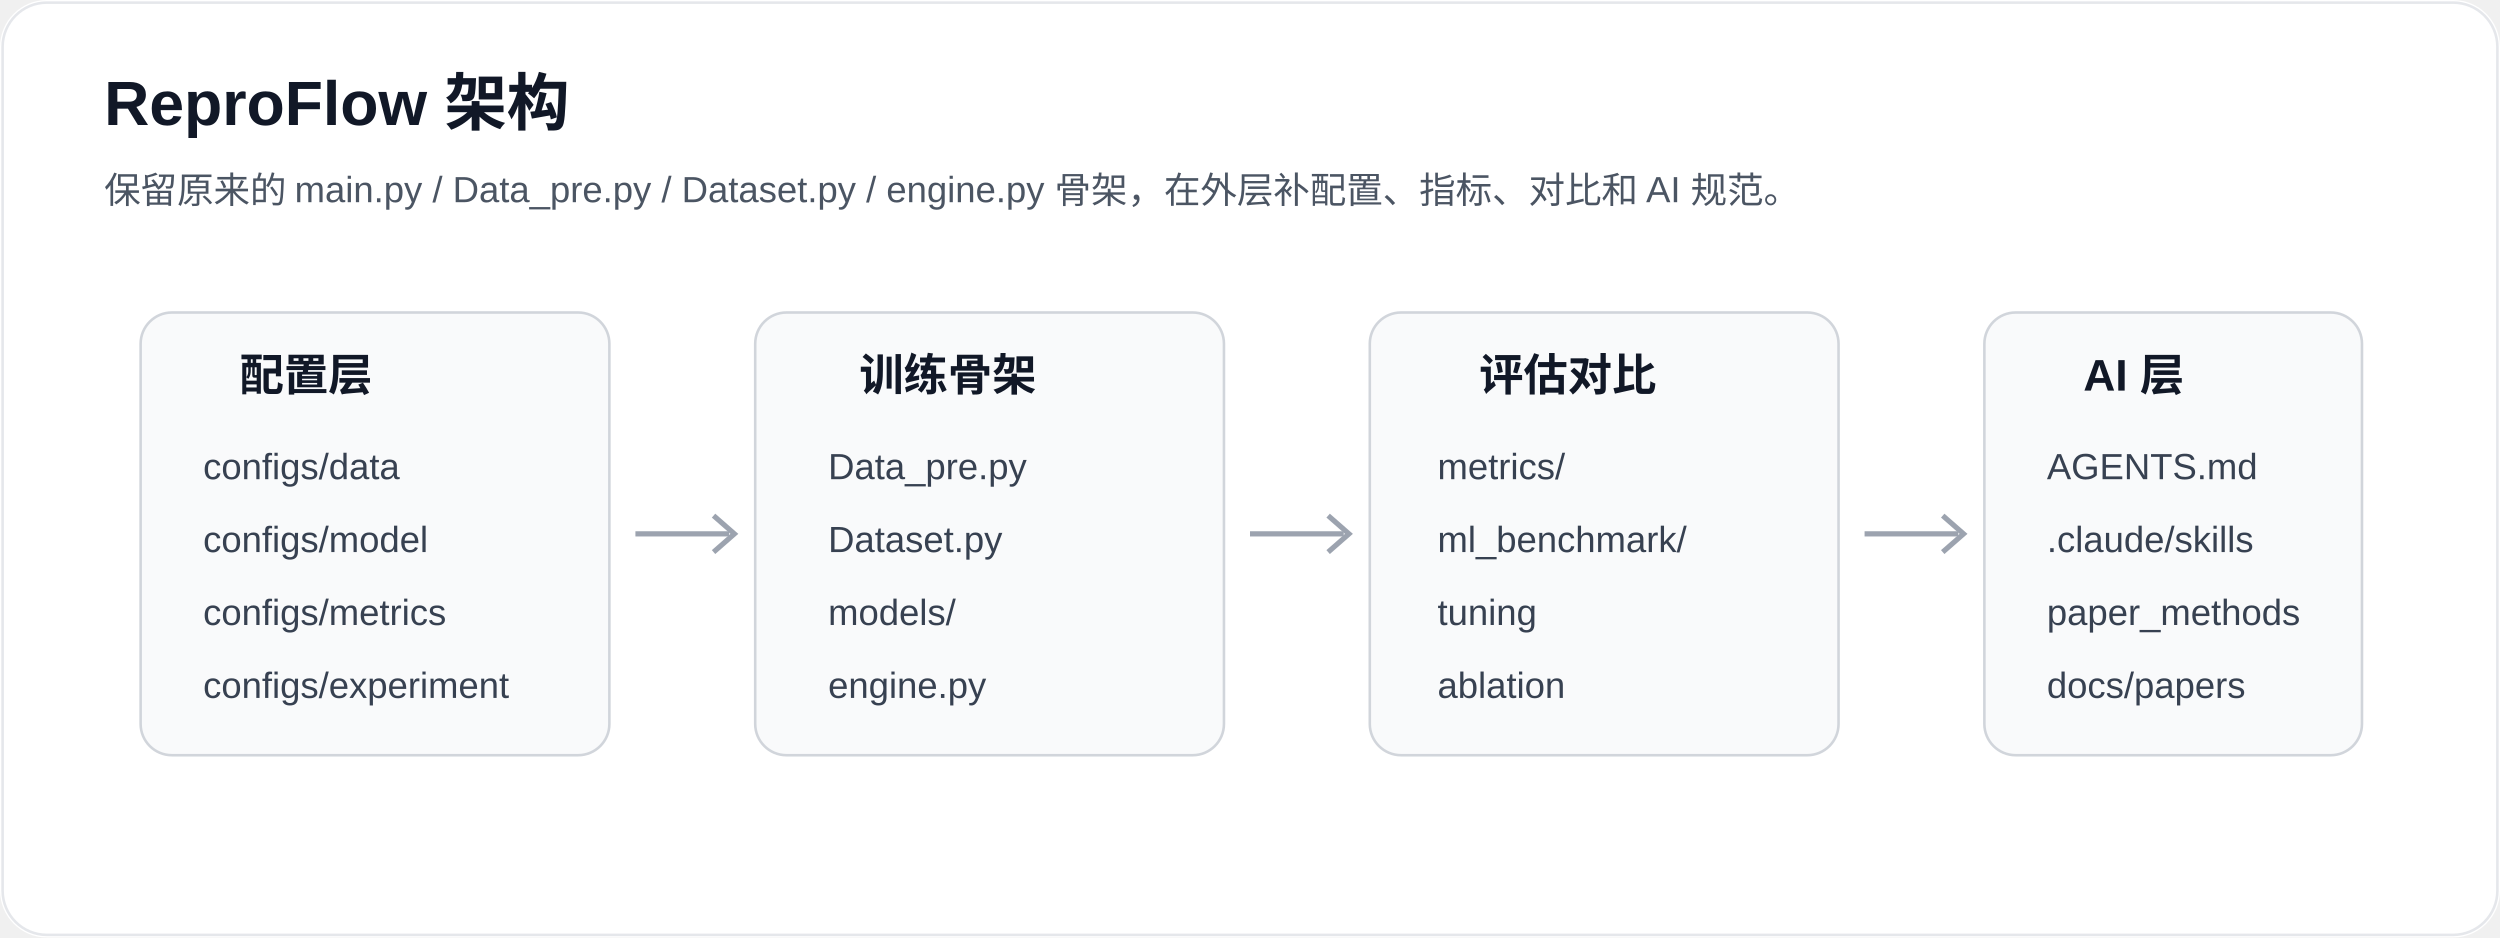
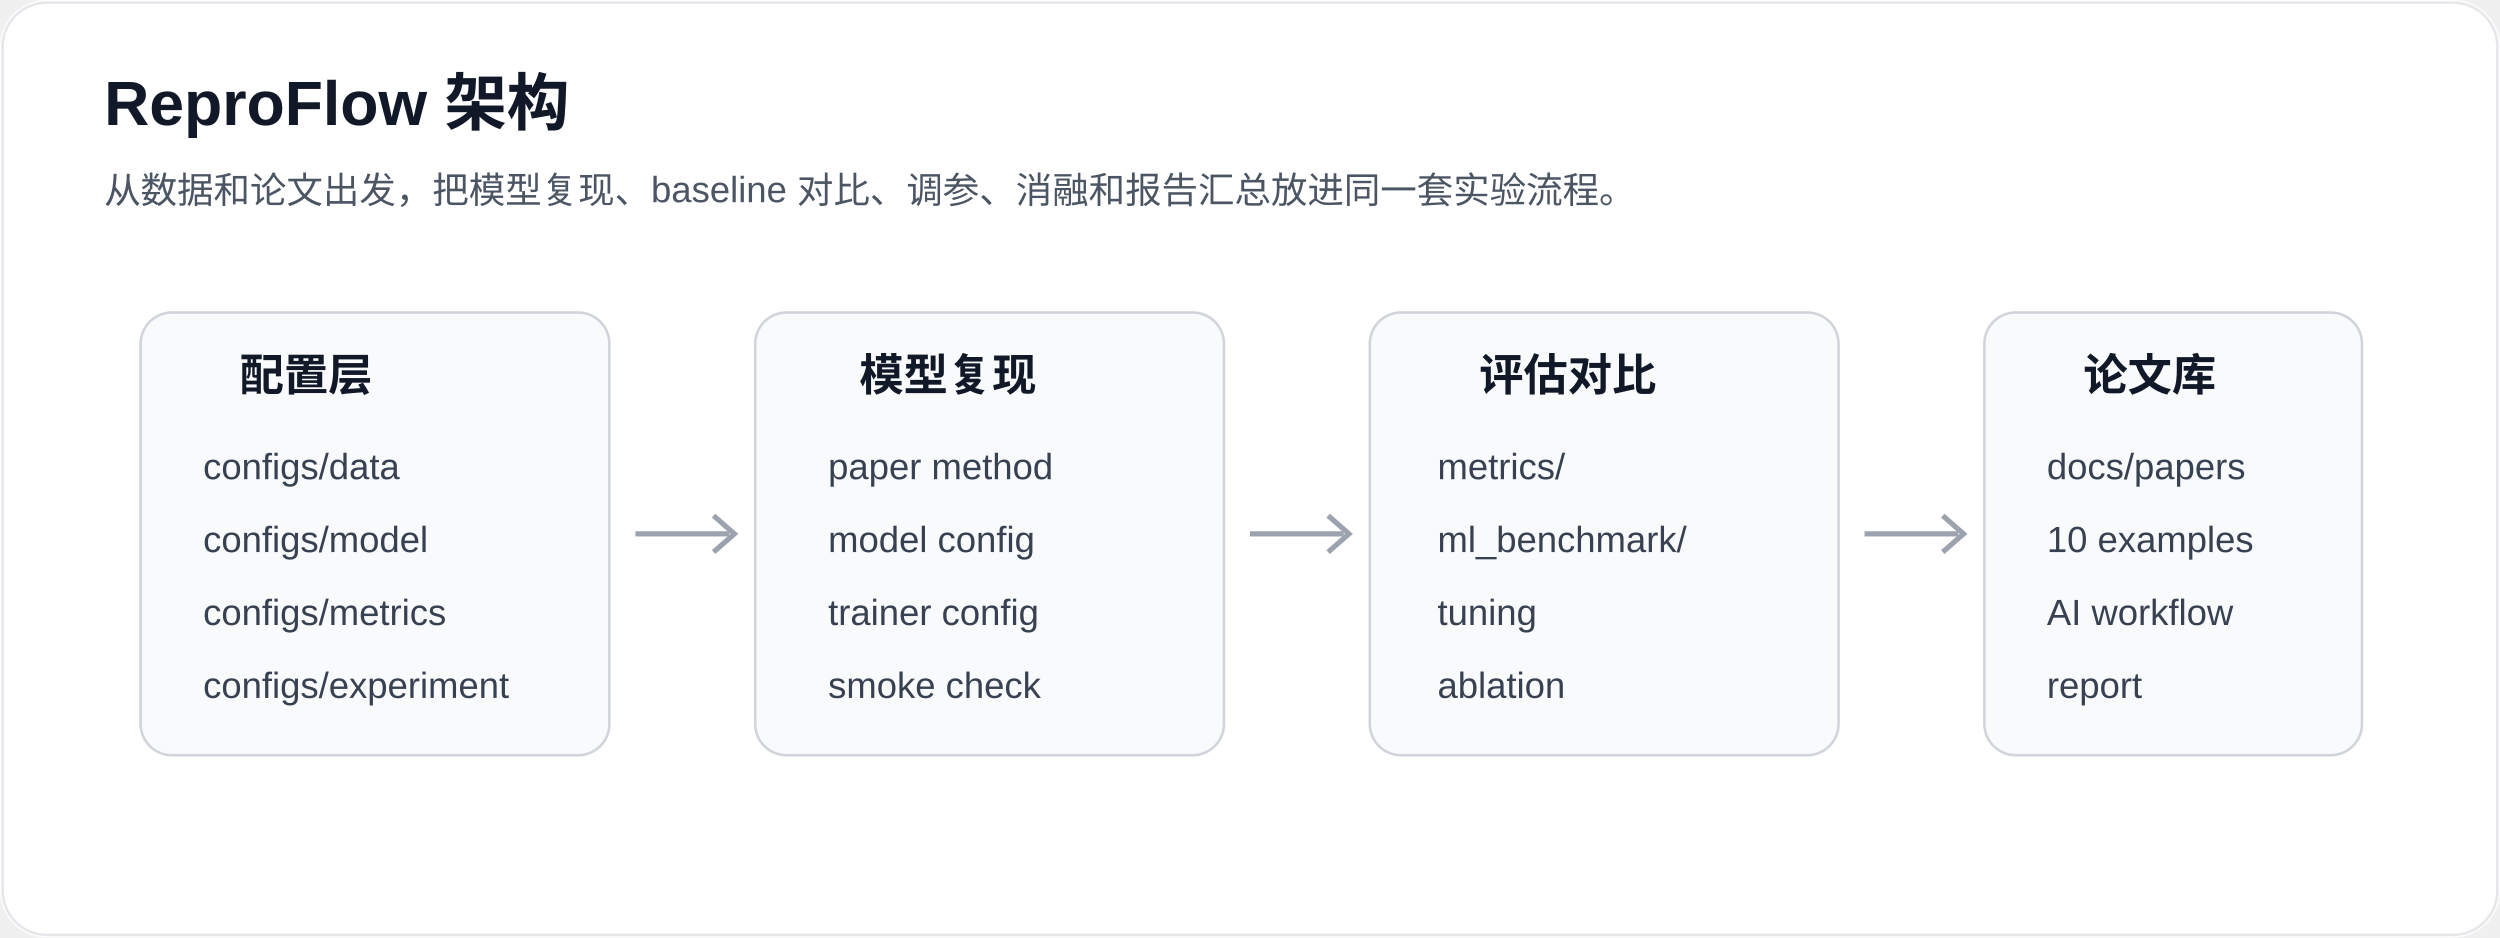
<svg xmlns="http://www.w3.org/2000/svg" width="960" height="360" viewBox="0 0 960 360" fill="none" role="img" aria-label="ReproFlow architecture">
  <rect width="960" height="360" rx="18" fill="#FFFFFF" />
  <rect x="1" y="1" width="958" height="358" rx="17" stroke="#E5E7EB" />
  <text x="40" y="48" font-family="Arial, Helvetica, sans-serif" font-size="24" font-weight="700" fill="#111827">ReproFlow 架构</text>
-   <text x="40" y="78" font-family="Arial, Helvetica, sans-serif" font-size="14" fill="#4B5563">保留原来的 main.py / Data_pre.py / Dataset.py / engine.py 骨架，在外层补配置、指标、对比和 AI 规范。</text>
+   <text x="40" y="78" font-family="Arial, Helvetica, sans-serif" font-size="14" fill="#4B5563">从数据和论文出发，把模型复现、baseline 对比、调参、消融和报告汇总放进同一套实验流程。</text>
  <g font-family="Arial, Helvetica, sans-serif" font-size="14">
    <rect x="54" y="120" width="180" height="170" rx="12" fill="#F9FAFB" stroke="#D1D5DB" />
    <text x="92" y="150" font-size="17" font-weight="700" fill="#111827">配置层</text>
    <text x="78" y="184" fill="#374151">configs/data</text>
    <text x="78" y="212" fill="#374151">configs/model</text>
    <text x="78" y="240" fill="#374151">configs/metrics</text>
    <text x="78" y="268" fill="#374151">configs/experiment</text>
    <rect x="290" y="120" width="180" height="170" rx="12" fill="#F9FAFB" stroke="#D1D5DB" />
-     <text x="330" y="150" font-size="17" font-weight="700" fill="#111827">训练骨架</text>
-     <text x="318" y="184" fill="#374151">Data_pre.py</text>
-     <text x="318" y="212" fill="#374151">Dataset.py</text>
-     <text x="318" y="240" fill="#374151">models/</text>
-     <text x="318" y="268" fill="#374151">engine.py</text>
+     <text x="330" y="150" font-size="17" font-weight="700" fill="#111827">模型复现</text>
+     <text x="318" y="184" fill="#374151">paper method</text>
+     <text x="318" y="212" fill="#374151">model config</text>
+     <text x="318" y="240" fill="#374151">trainer config</text>
+     <text x="318" y="268" fill="#374151">smoke check</text>
    <rect x="526" y="120" width="180" height="170" rx="12" fill="#F9FAFB" stroke="#D1D5DB" />
    <text x="568" y="150" font-size="17" font-weight="700" fill="#111827">评估对比</text>
    <text x="552" y="184" fill="#374151">metrics/</text>
    <text x="552" y="212" fill="#374151">ml_benchmark/</text>
    <text x="552" y="240" fill="#374151">tuning</text>
    <text x="552" y="268" fill="#374151">ablation</text>
    <rect x="762" y="120" width="145" height="170" rx="12" fill="#F9FAFB" stroke="#D1D5DB" />
-     <text x="800" y="150" font-size="17" font-weight="700" fill="#111827">AI 层</text>
-     <text x="786" y="184" fill="#374151">AGENTS.md</text>
-     <text x="786" y="212" fill="#374151">.claude/skills</text>
-     <text x="786" y="240" fill="#374151">paper_methods</text>
-     <text x="786" y="268" fill="#374151">docs/papers</text>
+     <text x="800" y="150" font-size="17" font-weight="700" fill="#111827">论文库</text>
+     <text x="786" y="184" fill="#374151">docs/papers</text>
+     <text x="786" y="212" fill="#374151">10 examples</text>
+     <text x="786" y="240" fill="#374151">AI workflow</text>
+     <text x="786" y="268" fill="#374151">report</text>
  </g>
  <path d="M244 205H280" stroke="#9CA3AF" stroke-width="2" />
  <path d="M274 198L282 205L274 212" stroke="#9CA3AF" stroke-width="2" fill="none" />
  <path d="M480 205H516" stroke="#9CA3AF" stroke-width="2" />
  <path d="M510 198L518 205L510 212" stroke="#9CA3AF" stroke-width="2" fill="none" />
  <path d="M716 205H752" stroke="#9CA3AF" stroke-width="2" />
  <path d="M746 198L754 205L746 212" stroke="#9CA3AF" stroke-width="2" fill="none" />
</svg>
